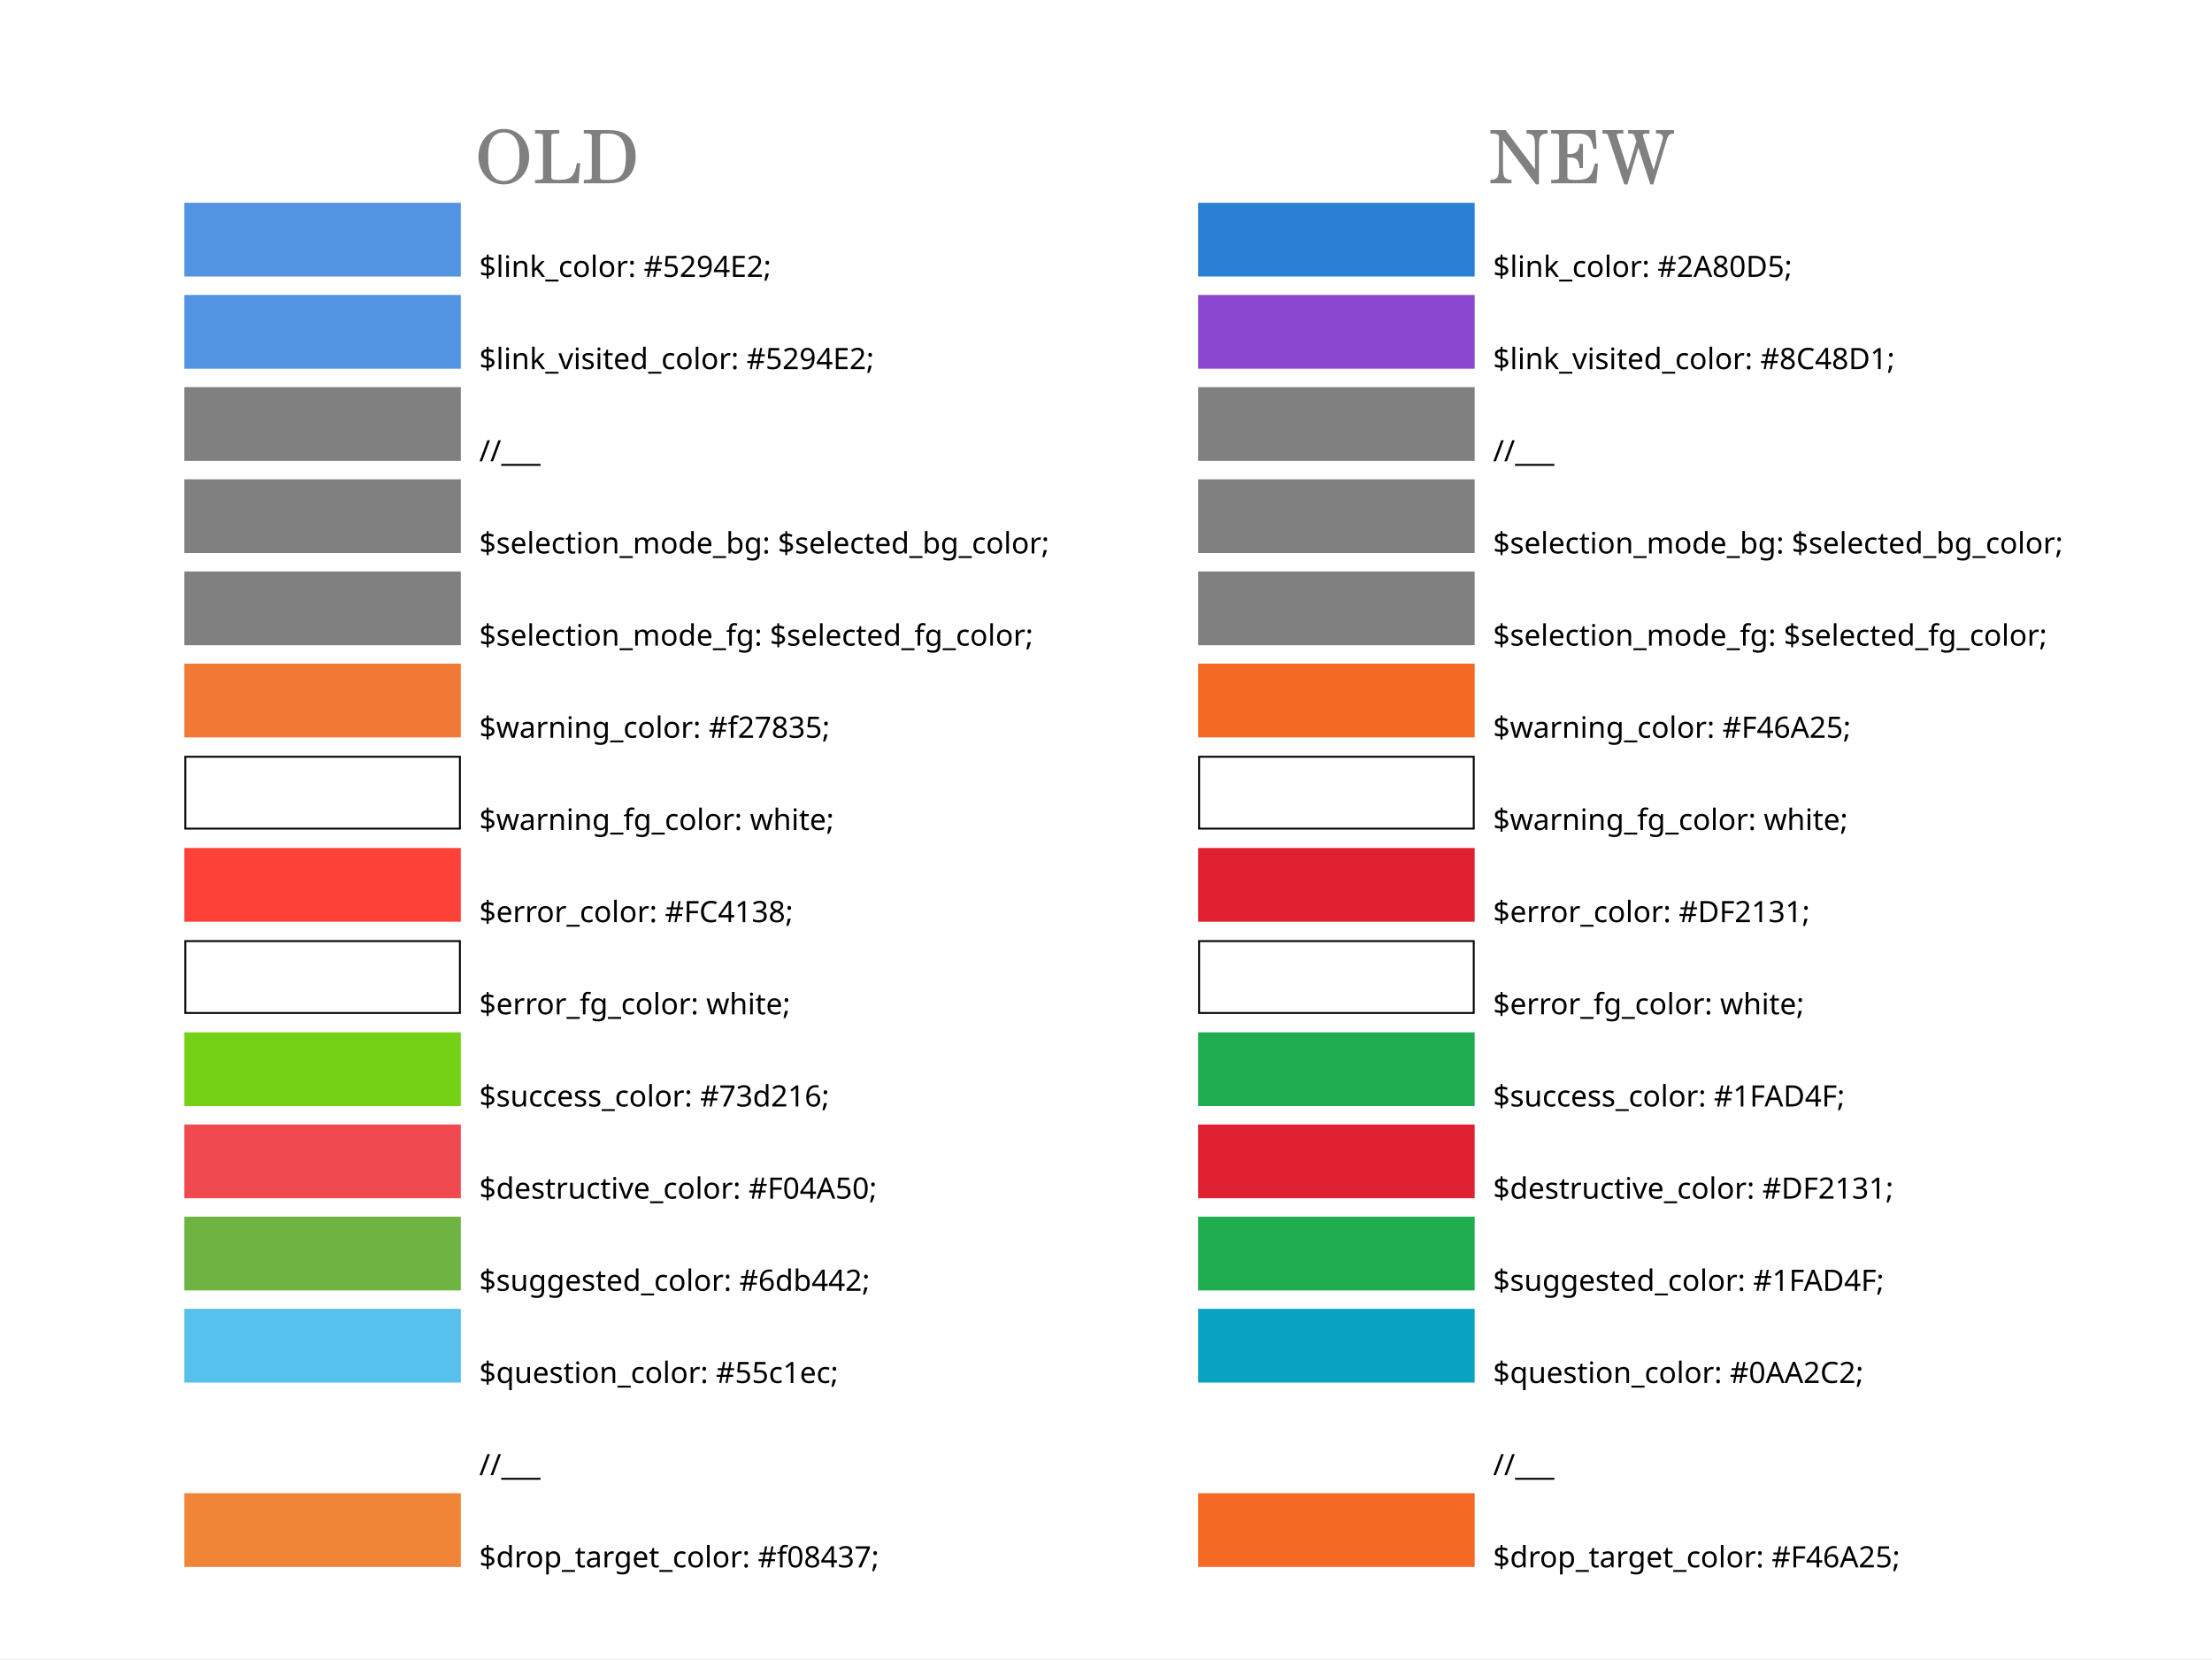
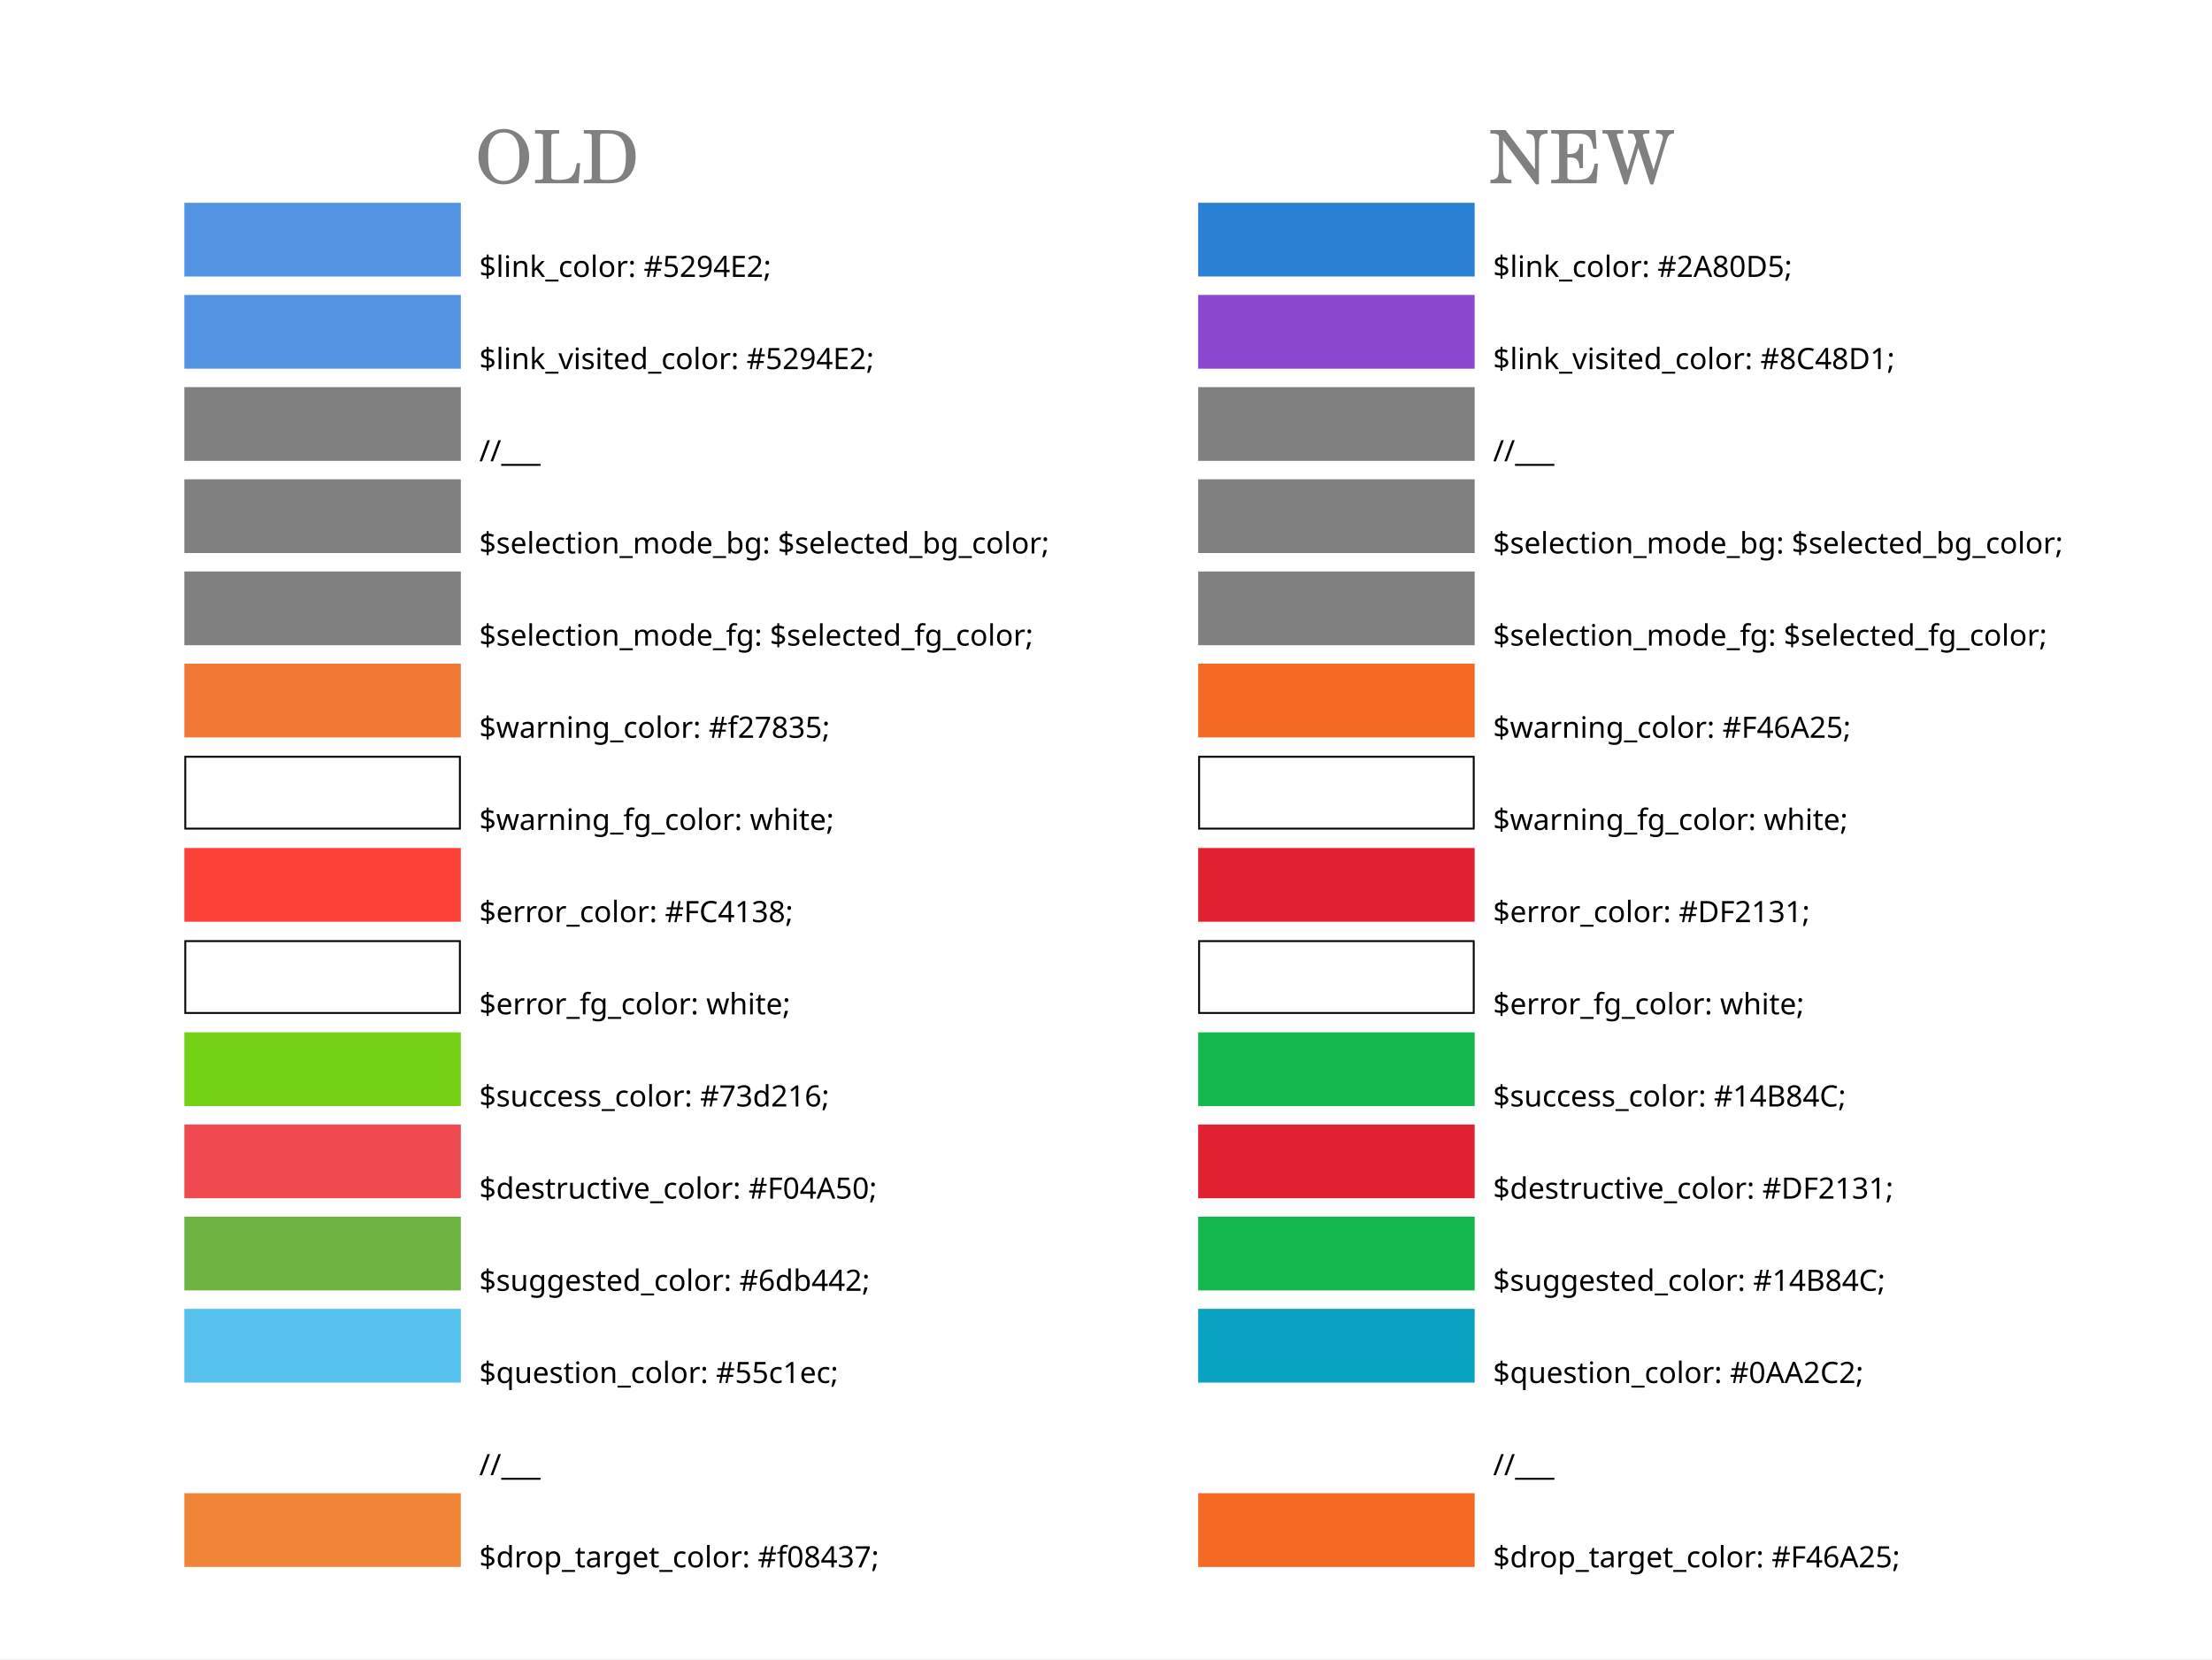
- <svg xmlns="http://www.w3.org/2000/svg" id="svg8" version="1.1" viewBox="0 0 1200 900" height="900" width="1200">
+ <svg xmlns="http://www.w3.org/2000/svg" width="1200" height="900" viewBox="0 0 1200 900" version="1.1" id="svg8">
  <defs id="defs2" />
-   <g transform="translate(0,38.20002)" id="layer1">
-     <rect rx="1.5995795e-15" y="-38.2" x="0" height="900" width="1200" id="rect876" style="fill:#ffffff;fill-opacity:1;stroke:none;stroke-width:4.948;stroke-miterlimit:4;stroke-dasharray:none;stroke-opacity:1" />
-     <text id="text9" y="112.027" x="260" style="font-style:normal;font-weight:normal;font-size:16px;line-height:2;font-family:sans-serif;letter-spacing:0px;word-spacing:0px;fill:#000000;fill-opacity:1;stroke:none" xml:space="preserve">
-       <tspan style="line-height:50px" y="112.027" x="260" id="tspan7">$link_color: #5294E2;</tspan>
-       <tspan style="line-height:50px" id="tspan11" y="162.027" x="260">$link_visited_color: #5294E2;</tspan>
-       <tspan style="line-height:50px" id="tspan13" y="212.027" x="260">//___</tspan>
-       <tspan style="line-height:50px" id="tspan15" y="262.027" x="260">$selection_mode_bg: $selected_bg_color;</tspan>
-       <tspan style="line-height:50px" id="tspan17" y="312.027" x="260">$selection_mode_fg: $selected_fg_color;</tspan>
-       <tspan style="line-height:50px" id="tspan19" y="362.027" x="260">$warning_color: #f27835;</tspan>
-       <tspan style="line-height:50px" id="tspan21" y="412.027" x="260">$warning_fg_color: white;</tspan>
-       <tspan style="line-height:50px" id="tspan23" y="462.027" x="260">$error_color: #FC4138;</tspan>
-       <tspan style="line-height:50px" id="tspan25" y="512.027" x="260">$error_fg_color: white;</tspan>
-       <tspan style="line-height:50px" id="tspan27" y="562.027" x="260">$success_color: #73d216;</tspan>
-       <tspan style="line-height:50px" id="tspan29" y="612.027" x="260">$destructive_color: #F04A50;</tspan>
-       <tspan style="line-height:50px" id="tspan31" y="662.027" x="260">$suggested_color: #6db442;</tspan>
-       <tspan style="line-height:50px" id="tspan33" y="712.027" x="260">$question_color: #55c1ec;</tspan>
-       <tspan id="tspan1000" style="line-height:50px" y="762.027" x="260">//___</tspan>
-       <tspan id="tspan1002" style="line-height:50px" y="812.027" x="260">$drop_target_color: #f08437;</tspan>
+   <g id="layer1" transform="translate(0,38.20002)">
+     <rect style="fill:#ffffff;fill-opacity:1;stroke:none;stroke-width:4.948;stroke-miterlimit:4;stroke-dasharray:none;stroke-opacity:1" id="rect876" width="1200" height="900" x="0" y="-38.2" rx="1.5995795e-15" />
+     <text xml:space="preserve" style="font-style:normal;font-weight:normal;font-size:16px;line-height:2;font-family:sans-serif;letter-spacing:0px;word-spacing:0px;fill:#000000;fill-opacity:1;stroke:none" x="260" y="112.027" id="text9">
+       <tspan id="tspan7" x="260" y="112.027" style="line-height:50px">$link_color: #5294E2;</tspan>
+       <tspan x="260" y="162.027" id="tspan11" style="line-height:50px">$link_visited_color: #5294E2;</tspan>
+       <tspan x="260" y="212.027" id="tspan13" style="line-height:50px">//___</tspan>
+       <tspan x="260" y="262.027" id="tspan15" style="line-height:50px">$selection_mode_bg: $selected_bg_color;</tspan>
+       <tspan x="260" y="312.027" id="tspan17" style="line-height:50px">$selection_mode_fg: $selected_fg_color;</tspan>
+       <tspan x="260" y="362.027" id="tspan19" style="line-height:50px">$warning_color: #f27835;</tspan>
+       <tspan x="260" y="412.027" id="tspan21" style="line-height:50px">$warning_fg_color: white;</tspan>
+       <tspan x="260" y="462.027" id="tspan23" style="line-height:50px">$error_color: #FC4138;</tspan>
+       <tspan x="260" y="512.027" id="tspan25" style="line-height:50px">$error_fg_color: white;</tspan>
+       <tspan x="260" y="562.027" id="tspan27" style="line-height:50px">$success_color: #73d216;</tspan>
+       <tspan x="260" y="612.027" id="tspan29" style="line-height:50px">$destructive_color: #F04A50;</tspan>
+       <tspan x="260" y="662.027" id="tspan31" style="line-height:50px">$suggested_color: #6db442;</tspan>
+       <tspan x="260" y="712.027" id="tspan33" style="line-height:50px">$question_color: #55c1ec;</tspan>
+       <tspan x="260" y="762.027" style="line-height:50px" id="tspan1000">//___</tspan>
+       <tspan x="260" y="812.027" style="line-height:50px" id="tspan1002">$drop_target_color: #f08437;</tspan>
    </text>
-     <rect y="671.8" x="100" height="40" width="150" id="rect35" style="fill:#55c1ec;fill-opacity:1;stroke-width:0.829" />
-     <rect style="fill:#6db442;fill-opacity:1;stroke-width:0.829" id="use892" width="150" height="40" x="100" y="621.8" />
-     <rect style="fill:#f04a50;fill-opacity:1;stroke-width:0.829" id="use894" width="150" height="40" x="100" y="571.8" />
-     <rect style="fill:#73d216;fill-opacity:1;stroke-width:0.829" id="use896" width="150" height="40" x="100" y="521.8" />
-     <rect style="fill:#ffffff;fill-opacity:1;stroke:#000000;stroke-width:1.015;stroke-miterlimit:4;stroke-dasharray:none;stroke-opacity:1" id="use898" width="148.985" height="38.985" x="100.508" y="472.308" />
-     <rect style="fill:#fc4138;fill-opacity:1;stroke-width:0.829" id="use900" width="150" height="40" x="100" y="421.8" />
-     <rect style="fill:#ffffff;fill-opacity:1;stroke:#000000;stroke-width:1.015;stroke-miterlimit:4;stroke-dasharray:none;stroke-opacity:1" id="use902" width="148.985" height="38.985" x="100.508" y="372.308" />
-     <rect style="fill:#f27835;fill-opacity:1;stroke-width:0.829" id="use904" width="150" height="40" x="100" y="321.8" />
-     <rect style="fill:#808080;fill-opacity:1;stroke-width:0.829" id="use906" width="150" height="40" x="100" y="271.8" />
-     <rect style="fill:#808080;fill-opacity:1;stroke-width:0.829" id="use908" width="150" height="40" x="100" y="221.8" />
-     <rect style="fill:#808080;fill-opacity:1;stroke-width:0.829" id="use910" width="150" height="40" x="100" y="171.8" />
-     <rect style="fill:#5294e2;fill-opacity:1;stroke-width:0.829" id="use912" width="150" height="40" x="100" y="121.8" />
-     <rect y="71.8" x="100" height="40" width="150" id="rect936" style="fill:#5294e2;fill-opacity:1;stroke-width:0.829" />
-     <text xml:space="preserve" style="font-style:normal;font-weight:normal;font-size:16px;line-height:2;font-family:sans-serif;letter-spacing:0px;word-spacing:0px;fill:#000000;fill-opacity:1;stroke:none" x="810" y="112.027" id="text964">
-       <tspan id="tspan938" x="810" y="112.027" style="line-height:50px">$link_color: #2A80D5;</tspan>
-       <tspan x="810" y="162.027" id="tspan940" style="line-height:50px">$link_visited_color: #8C48D1;</tspan>
-       <tspan x="810" y="212.027" id="tspan942" style="line-height:50px">//___</tspan>
-       <tspan x="810" y="262.027" id="tspan944" style="line-height:50px">$selection_mode_bg: $selected_bg_color;</tspan>
-       <tspan x="810" y="312.027" id="tspan946" style="line-height:50px">$selection_mode_fg: $selected_fg_color;</tspan>
-       <tspan x="810" y="362.027" id="tspan948" style="line-height:50px">$warning_color: #F46A25;</tspan>
-       <tspan x="810" y="412.027" id="tspan950" style="line-height:50px">$warning_fg_color: white;</tspan>
-       <tspan x="810" y="462.027" id="tspan952" style="line-height:50px">$error_color: #DF2131;</tspan>
-       <tspan x="810" y="512.027" id="tspan954" style="line-height:50px">$error_fg_color: white;</tspan>
-       <tspan x="810" y="562.027" id="tspan956" style="line-height:50px">$success_color: #1FAD4F;</tspan>
-       <tspan x="810" y="612.027" id="tspan958" style="line-height:50px">$destructive_color: #DF2131;</tspan>
-       <tspan x="810" y="662.027" id="tspan960" style="line-height:50px">$suggested_color: #1FAD4F;</tspan>
-       <tspan x="810" y="712.027" id="tspan962" style="line-height:50px">$question_color: #0AA2C2;</tspan>
-       <tspan id="tspan1004" x="810" y="762.027" style="line-height:50px">//___</tspan>
-       <tspan id="tspan1006" x="810" y="812.027" style="line-height:50px">$drop_target_color: #F46A25;</tspan>
+     <rect style="fill:#55c1ec;fill-opacity:1;stroke-width:0.829" id="rect35" width="150" height="40" x="100" y="671.8" />
+     <rect y="621.8" x="100" height="40" width="150" id="use892" style="fill:#6db442;fill-opacity:1;stroke-width:0.829" />
+     <rect y="571.8" x="100" height="40" width="150" id="use894" style="fill:#f04a50;fill-opacity:1;stroke-width:0.829" />
+     <rect y="521.8" x="100" height="40" width="150" id="use896" style="fill:#73d216;fill-opacity:1;stroke-width:0.829" />
+     <rect y="472.308" x="100.508" height="38.985" width="148.985" id="use898" style="fill:#ffffff;fill-opacity:1;stroke:#000000;stroke-width:1.015;stroke-miterlimit:4;stroke-dasharray:none;stroke-opacity:1" />
+     <rect y="421.8" x="100" height="40" width="150" id="use900" style="fill:#fc4138;fill-opacity:1;stroke-width:0.829" />
+     <rect y="372.308" x="100.508" height="38.985" width="148.985" id="use902" style="fill:#ffffff;fill-opacity:1;stroke:#000000;stroke-width:1.015;stroke-miterlimit:4;stroke-dasharray:none;stroke-opacity:1" />
+     <rect y="321.8" x="100" height="40" width="150" id="use904" style="fill:#f27835;fill-opacity:1;stroke-width:0.829" />
+     <rect y="271.8" x="100" height="40" width="150" id="use906" style="fill:#808080;fill-opacity:1;stroke-width:0.829" />
+     <rect y="221.8" x="100" height="40" width="150" id="use908" style="fill:#808080;fill-opacity:1;stroke-width:0.829" />
+     <rect y="171.8" x="100" height="40" width="150" id="use910" style="fill:#808080;fill-opacity:1;stroke-width:0.829" />
+     <rect y="121.8" x="100" height="40" width="150" id="use912" style="fill:#5294e2;fill-opacity:1;stroke-width:0.829" />
+     <rect style="fill:#5294e2;fill-opacity:1;stroke-width:0.829" id="rect936" width="150" height="40" x="100" y="71.8" />
+     <text id="text964" y="112.027" x="810" style="font-style:normal;font-weight:normal;font-size:16px;line-height:2;font-family:sans-serif;letter-spacing:0px;word-spacing:0px;fill:#000000;fill-opacity:1;stroke:none" xml:space="preserve">
+       <tspan style="line-height:50px" y="112.027" x="810" id="tspan938">$link_color: #2A80D5;</tspan>
+       <tspan style="line-height:50px" id="tspan940" y="162.027" x="810">$link_visited_color: #8C48D1;</tspan>
+       <tspan style="line-height:50px" id="tspan942" y="212.027" x="810">//___</tspan>
+       <tspan style="line-height:50px" id="tspan944" y="262.027" x="810">$selection_mode_bg: $selected_bg_color;</tspan>
+       <tspan style="line-height:50px" id="tspan946" y="312.027" x="810">$selection_mode_fg: $selected_fg_color;</tspan>
+       <tspan style="line-height:50px" id="tspan948" y="362.027" x="810">$warning_color: #F46A25;</tspan>
+       <tspan style="line-height:50px" id="tspan950" y="412.027" x="810">$warning_fg_color: white;</tspan>
+       <tspan style="line-height:50px" id="tspan952" y="462.027" x="810">$error_color: #DF2131;</tspan>
+       <tspan style="line-height:50px" id="tspan954" y="512.027" x="810">$error_fg_color: white;</tspan>
+       <tspan style="line-height:50px" id="tspan956" y="562.027" x="810">$success_color: #14B84C;</tspan>
+       <tspan style="line-height:50px" id="tspan958" y="612.027" x="810">$destructive_color: #DF2131;</tspan>
+       <tspan style="line-height:50px" id="tspan960" y="662.027" x="810">$suggested_color: #14B84C;</tspan>
+       <tspan style="line-height:50px" id="tspan962" y="712.027" x="810">$question_color: #0AA2C2;</tspan>
+       <tspan style="line-height:50px" y="762.027" x="810" id="tspan1004">//___</tspan>
+       <tspan style="line-height:50px" y="812.027" x="810" id="tspan1006">$drop_target_color: #F46A25;</tspan>
    </text>
-     <rect style="fill:#0aa2c2;fill-opacity:1;stroke-width:0.829" id="rect966" width="150" height="40" x="650" y="671.8" />
-     <rect y="621.8" x="650" height="40" width="150" id="rect968" style="fill:#1fad4f;fill-opacity:1;stroke-width:0.829" />
-     <rect y="571.8" x="650" height="40" width="150" id="rect970" style="fill:#df2131;fill-opacity:1;stroke-width:0.829" />
-     <rect y="521.8" x="650" height="40" width="150" id="rect972" style="fill:#1fad4f;fill-opacity:1;stroke-width:0.829" />
-     <rect y="472.308" x="650.508" height="38.985" width="148.985" id="rect974" style="fill:#ffffff;fill-opacity:1;stroke:#000000;stroke-width:1.015;stroke-miterlimit:4;stroke-dasharray:none;stroke-opacity:1" />
-     <rect y="421.8" x="650" height="40" width="150" id="rect976" style="fill:#df2131;fill-opacity:1;stroke-width:0.829" />
-     <rect y="372.308" x="650.508" height="38.985" width="148.985" id="rect978" style="fill:#ffffff;fill-opacity:1;stroke:#000000;stroke-width:1.015;stroke-miterlimit:4;stroke-dasharray:none;stroke-opacity:1" />
-     <rect y="321.8" x="650" height="40" width="150" id="rect980" style="fill:#f46a25;fill-opacity:1;stroke-width:0.829" />
-     <rect y="271.8" x="650" height="40" width="150" id="rect982" style="fill:#808080;fill-opacity:1;stroke-width:0.829" />
-     <rect y="221.8" x="650" height="40" width="150" id="rect984" style="fill:#808080;fill-opacity:1;stroke-width:0.829" />
-     <rect y="171.8" x="650" height="40" width="150" id="rect986" style="fill:#808080;fill-opacity:1;stroke-width:0.829" />
-     <rect y="121.8" x="650" height="40" width="150" id="rect988" style="fill:#8c48d1;fill-opacity:1;stroke-width:0.829" />
-     <rect style="fill:#2a80d5;fill-opacity:1;stroke-width:0.829" id="rect990" width="150" height="40" x="650" y="71.8" />
-     <text id="text994" y="61.234" x="257.754" style="font-style:normal;font-weight:normal;font-size:40px;line-height:1.25;font-family:sans-serif;letter-spacing:0px;word-spacing:0px;fill:#808080;fill-opacity:1;stroke:none" xml:space="preserve">
-       <tspan style="font-style:normal;font-variant:normal;font-weight:normal;font-stretch:normal;font-family:'Century Schoolbook L';-inkscape-font-specification:'Century Schoolbook L'" y="61.234" x="257.754" id="tspan992">OLD</tspan>
+     <rect y="671.8" x="650" height="40" width="150" id="rect966" style="fill:#0aa2c2;fill-opacity:1;stroke-width:0.829" />
+     <rect style="fill:#14b84c;fill-opacity:1;stroke-width:0.829" id="rect968" width="150" height="40" x="650" y="621.8" />
+     <rect style="fill:#df2131;fill-opacity:1;stroke-width:0.829" id="rect970" width="150" height="40" x="650" y="571.8" />
+     <rect style="fill:#14b84c;fill-opacity:1;stroke-width:0.829" id="rect972" width="150" height="40" x="650" y="521.8" />
+     <rect style="fill:#ffffff;fill-opacity:1;stroke:#000000;stroke-width:1.015;stroke-miterlimit:4;stroke-dasharray:none;stroke-opacity:1" id="rect974" width="148.985" height="38.985" x="650.508" y="472.308" />
+     <rect style="fill:#df2131;fill-opacity:1;stroke-width:0.829" id="rect976" width="150" height="40" x="650" y="421.8" />
+     <rect style="fill:#ffffff;fill-opacity:1;stroke:#000000;stroke-width:1.015;stroke-miterlimit:4;stroke-dasharray:none;stroke-opacity:1" id="rect978" width="148.985" height="38.985" x="650.508" y="372.308" />
+     <rect style="fill:#f46a25;fill-opacity:1;stroke-width:0.829" id="rect980" width="150" height="40" x="650" y="321.8" />
+     <rect style="fill:#808080;fill-opacity:1;stroke-width:0.829" id="rect982" width="150" height="40" x="650" y="271.8" />
+     <rect style="fill:#808080;fill-opacity:1;stroke-width:0.829" id="rect984" width="150" height="40" x="650" y="221.8" />
+     <rect style="fill:#808080;fill-opacity:1;stroke-width:0.829" id="rect986" width="150" height="40" x="650" y="171.8" />
+     <rect style="fill:#8c48d1;fill-opacity:1;stroke-width:0.829" id="rect988" width="150" height="40" x="650" y="121.8" />
+     <rect y="71.8" x="650" height="40" width="150" id="rect990" style="fill:#2a80d5;fill-opacity:1;stroke-width:0.829" />
+     <text xml:space="preserve" style="font-style:normal;font-weight:normal;font-size:40px;line-height:1.25;font-family:sans-serif;letter-spacing:0px;word-spacing:0px;fill:#808080;fill-opacity:1;stroke:none" x="257.754" y="61.234" id="text994">
+       <tspan id="tspan992" x="257.754" y="61.234" style="font-style:normal;font-variant:normal;font-weight:normal;font-stretch:normal;font-family:'Century Schoolbook L';-inkscape-font-specification:'Century Schoolbook L'">OLD</tspan>
    </text>
-     <text xml:space="preserve" style="font-style:normal;font-weight:normal;font-size:40px;line-height:1.25;font-family:sans-serif;letter-spacing:0px;word-spacing:0px;fill:#808080;fill-opacity:1;stroke:none" x="807.754" y="61.234" id="text998">
-       <tspan style="font-style:normal;font-variant:normal;font-weight:normal;font-stretch:normal;font-family:'Century Schoolbook L';-inkscape-font-specification:'Century Schoolbook L'" id="tspan996" x="807.754" y="61.234">NEW</tspan>
+     <text id="text998" y="61.234" x="807.754" style="font-style:normal;font-weight:normal;font-size:40px;line-height:1.25;font-family:sans-serif;letter-spacing:0px;word-spacing:0px;fill:#808080;fill-opacity:1;stroke:none" xml:space="preserve">
+       <tspan y="61.234" x="807.754" id="tspan996" style="font-style:normal;font-variant:normal;font-weight:normal;font-stretch:normal;font-family:'Century Schoolbook L';-inkscape-font-specification:'Century Schoolbook L'">NEW</tspan>
    </text>
-     <rect style="fill:#f08437;fill-opacity:1;stroke-width:0.829" id="rect1008" width="150" height="40" x="100" y="771.8" />
-     <rect y="771.8" x="650" height="40" width="150" id="rect1010" style="fill:#f46a25;fill-opacity:1;stroke-width:0.829" />
+     <rect y="771.8" x="100" height="40" width="150" id="rect1008" style="fill:#f08437;fill-opacity:1;stroke-width:0.829" />
+     <rect style="fill:#f46a25;fill-opacity:1;stroke-width:0.829" id="rect1010" width="150" height="40" x="650" y="771.8" />
  </g>
</svg>
